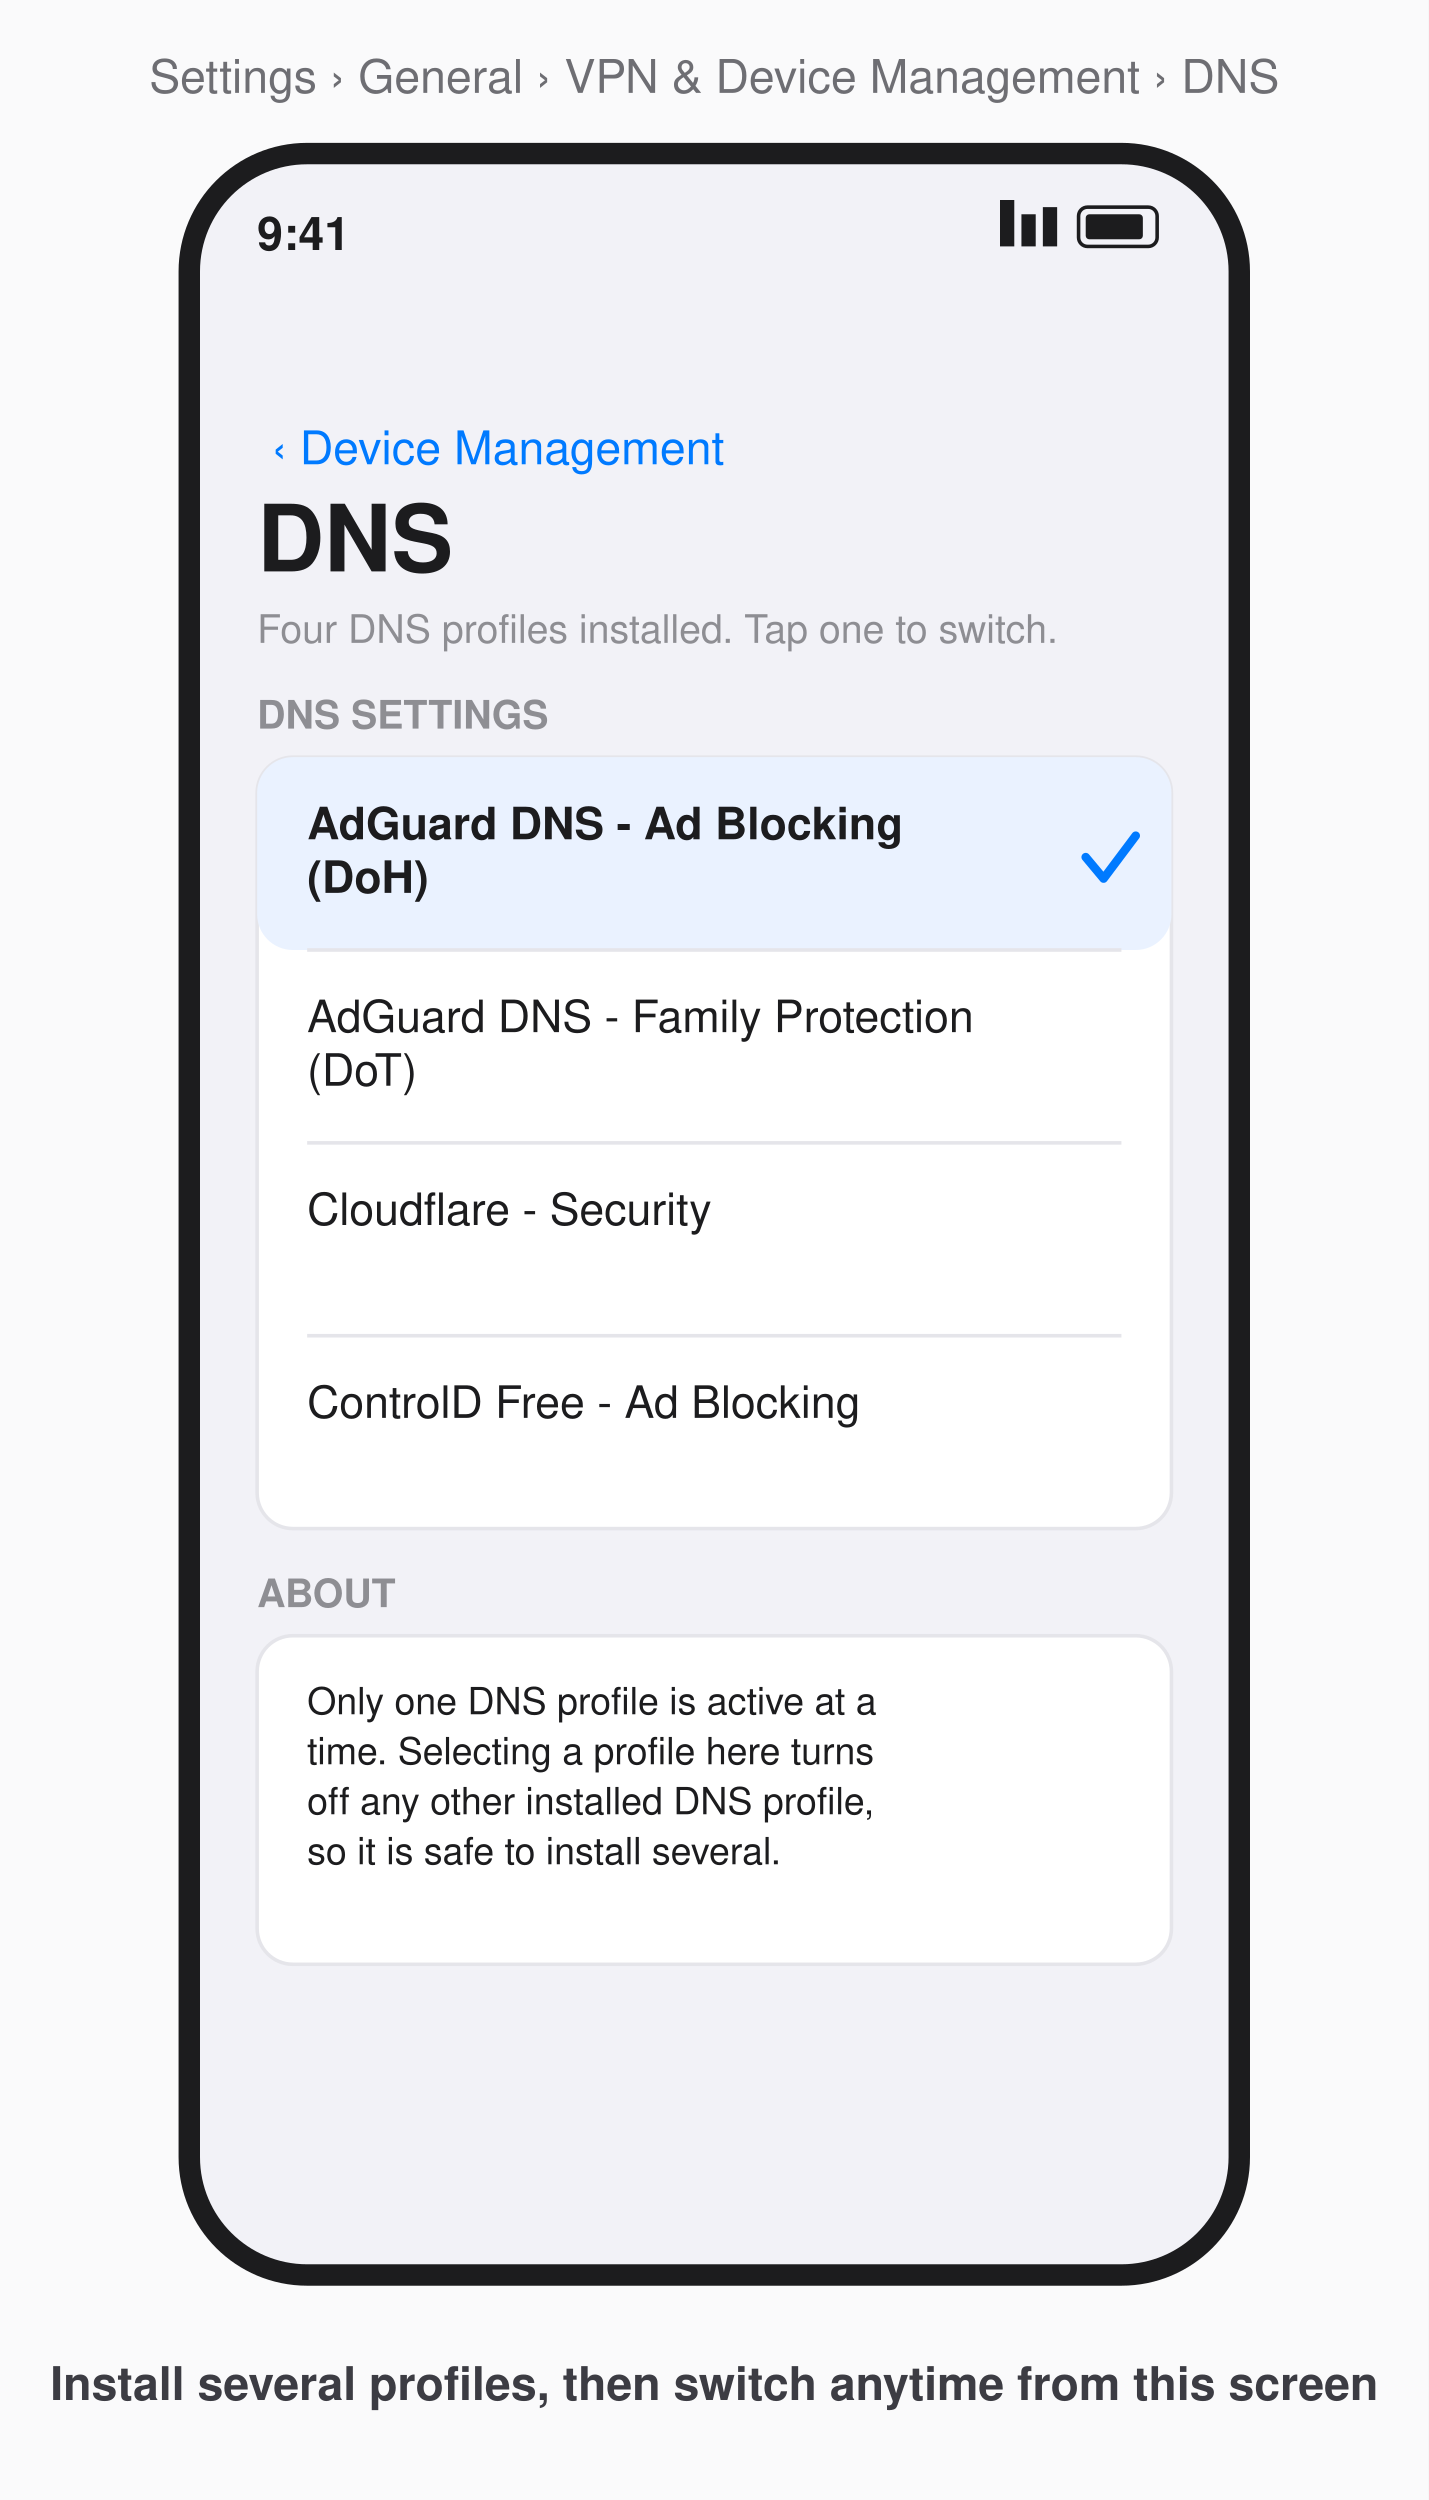
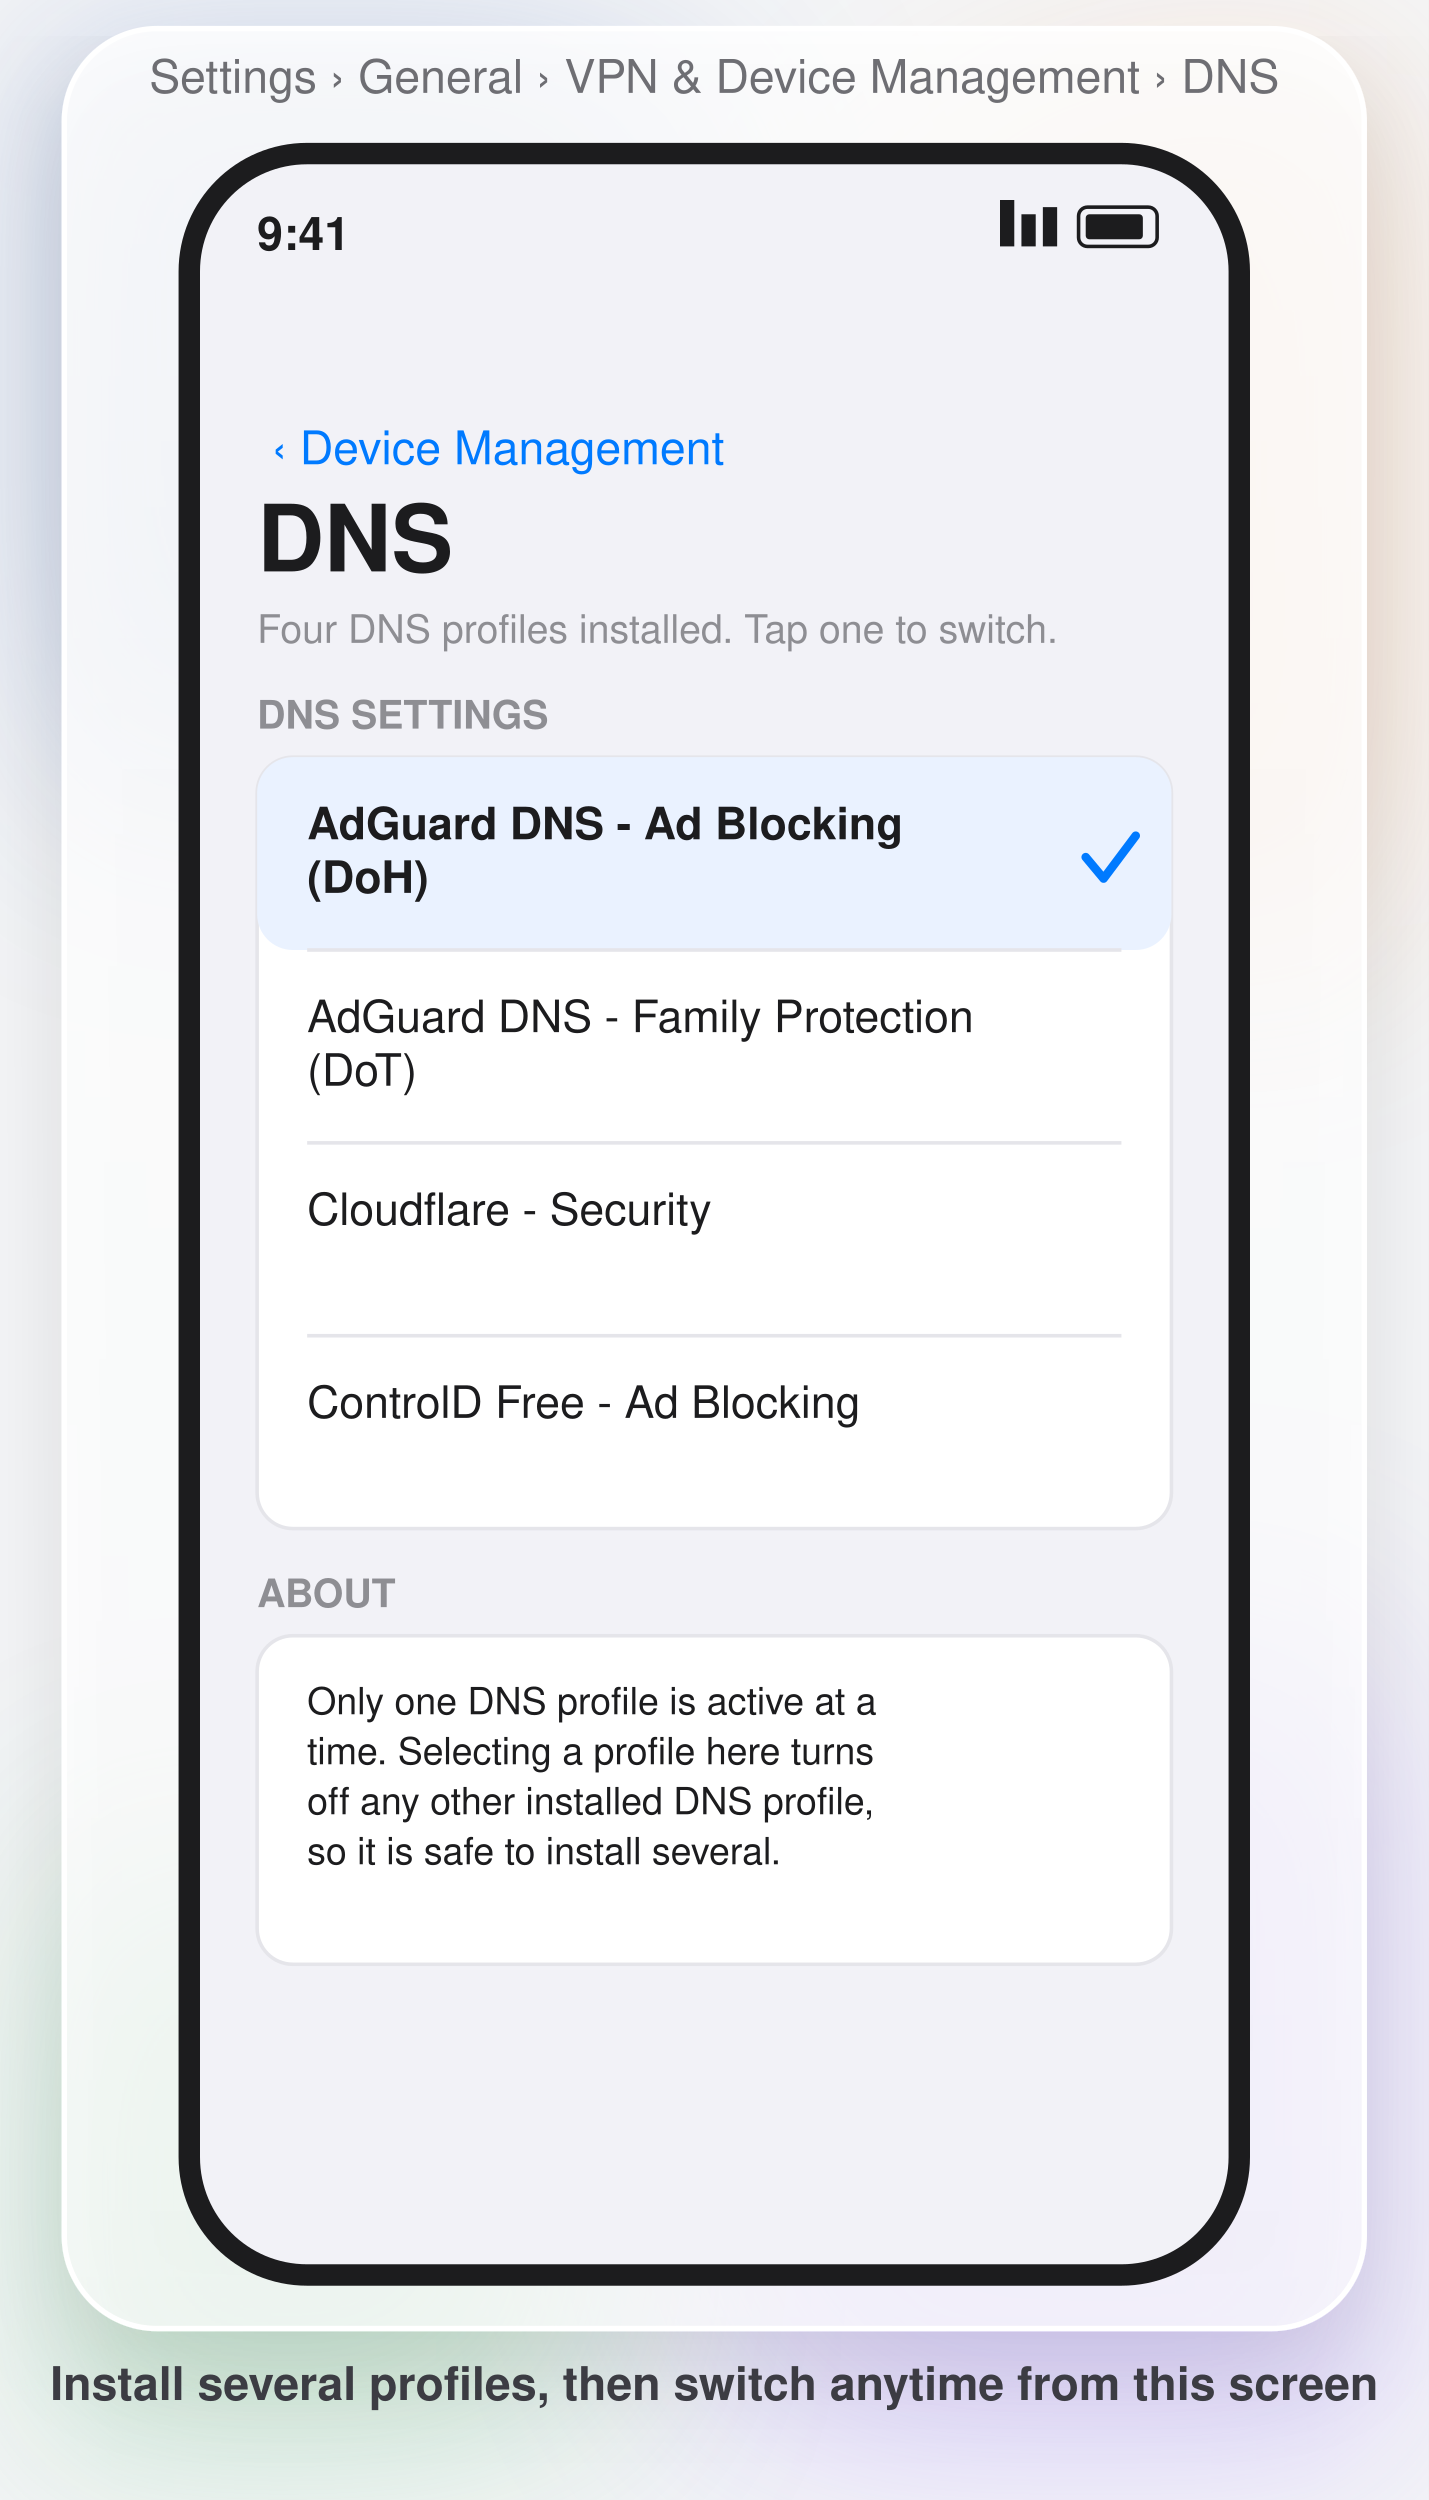
<svg xmlns="http://www.w3.org/2000/svg" viewBox="0 0 400 700" font-family="-apple-system, Helvetica, Arial, sans-serif">
-   <rect x="0" y="0" width="400" height="700" fill="#FAFAFB" />
+   <defs>
+     <filter id="ios-dns-blur" x="-50%" y="-50%" width="200%" height="200%">
+       <feGaussianBlur stdDeviation="34" />
+     </filter>
+     <linearGradient id="ios-dns-panel" x1="0" y1="0" x2="0" y2="1">
+       <stop offset="0" stop-color="#FFFFFF" stop-opacity="0.82" />
+       <stop offset="1" stop-color="#FFFFFF" stop-opacity="0.68" />
+     </linearGradient>
+     <filter id="ios-dns-shadow" x="-20%" y="-20%" width="140%" height="140%">
+       <feDropShadow dx="0" dy="10" stdDeviation="14" flood-color="#1C1C1E" flood-opacity="0.14" />
+     </filter>
+   </defs>
+   <rect x="0" y="0" width="400" height="700" fill="#F4F5F7" />
+   <circle cx="70" cy="90" r="130" fill="#2E5AAC" opacity="0.26" filter="url(#ios-dns-blur)" />
+   <circle cx="350" cy="140" r="120" fill="#F6821F" opacity="0.22" filter="url(#ios-dns-blur)" />
+   <circle cx="330" cy="600" r="140" fill="#7C4DFF" opacity="0.22" filter="url(#ios-dns-blur)" />
+   <circle cx="60" cy="630" r="110" fill="#2FA84F" opacity="0.22" filter="url(#ios-dns-blur)" />
+   <rect x="18" y="8" width="364" height="644" rx="26" fill="url(#ios-dns-panel)" stroke="#FFFFFF" stroke-width="1.5" filter="url(#ios-dns-shadow)" />
  <text x="200" y="26" font-size="13" fill="#6E6E73" text-anchor="middle">Settings › General › VPN &amp; Device Management › DNS</text>
  <defs>
    <clipPath id="ios-dns-clip">
      <rect x="56" y="46" width="288" height="588" rx="30" />
    </clipPath>
  </defs>
  <rect x="50" y="40" width="300" height="600" rx="36" fill="#1C1C1E" />
  <rect x="56" y="46" width="288" height="588" rx="30" fill="#F2F2F7" />
  <g clip-path="url(#ios-dns-clip)">
    <text x="72" y="70" font-size="13" font-weight="600" fill="#1C1C1E">9:41</text>
    <rect x="280" y="56" width="4" height="13" fill="#1C1C1E" />
    <rect x="286" y="60" width="4" height="9" fill="#1C1C1E" />
    <rect x="292" y="58" width="4" height="11" fill="#1C1C1E" />
    <rect x="302" y="58" width="22" height="11" rx="2.5" fill="none" stroke="#1C1C1E" stroke-width="1" />
    <rect x="304" y="60" width="16" height="7" rx="1" fill="#1C1C1E" />
    <text x="76" y="130" font-size="13" fill="#007AFF">‹ Device Management</text>
    <text x="72" y="160" font-size="26" font-weight="700" fill="#1C1C1E">DNS</text>
    <text x="72" y="180" font-size="11" fill="#8E8E93">Four DNS profiles installed. Tap one to switch.</text>
    <text x="72" y="204" font-size="11" font-weight="700" fill="#8E8E93">DNS SETTINGS</text>
    <rect x="72" y="212" width="256" height="216" rx="10" fill="#FFFFFF" stroke="#E5E5EA" stroke-width="1" />
    <rect x="72" y="212" width="256" height="54" rx="10" fill="#EAF2FF" />
    <text x="86" y="235" font-size="12.5" font-weight="600" fill="#1C1C1E">AdGuard DNS - Ad Blocking</text>
    <text x="86" y="250" font-size="12.5" font-weight="600" fill="#1C1C1E">(DoH)</text>
    <path d="M 304 240 l 5 6 l 9 -12" fill="none" stroke="#007AFF" stroke-width="2.4" stroke-linecap="round" stroke-linejoin="round" />
    <line x1="86" y1="266" x2="314" y2="266" stroke="#E5E5EA" stroke-width="1" />
    <text x="86" y="289" font-size="12.5" fill="#1C1C1E">AdGuard DNS - Family Protection</text>
    <text x="86" y="304" font-size="12.5" fill="#1C1C1E">(DoT)</text>
    <line x1="86" y1="320" x2="314" y2="320" stroke="#E5E5EA" stroke-width="1" />
    <text x="86" y="343" font-size="12.5" fill="#1C1C1E">Cloudflare - Security</text>
    <line x1="86" y1="374" x2="314" y2="374" stroke="#E5E5EA" stroke-width="1" />
    <text x="86" y="397" font-size="12.5" fill="#1C1C1E">ControlD Free - Ad Blocking</text>
    <text x="72" y="450" font-size="11" font-weight="700" fill="#8E8E93">ABOUT</text>
    <rect x="72" y="458" width="256" height="92" rx="10" fill="#FFFFFF" stroke="#E5E5EA" stroke-width="1" />
    <text x="86" y="480" font-size="10.5" fill="#1C1C1E">Only one DNS profile is active at a</text>
    <text x="86" y="494" font-size="10.5" fill="#1C1C1E">time. Selecting a profile here turns</text>
    <text x="86" y="508" font-size="10.5" fill="#1C1C1E">off any other installed DNS profile,</text>
    <text x="86" y="522" font-size="10.5" fill="#1C1C1E">so it is safe to install several.</text>
  </g>
  <text x="200" y="672" font-size="13" font-weight="600" fill="#3C3C43" text-anchor="middle">Install several profiles, then switch anytime from this screen</text>
</svg>
